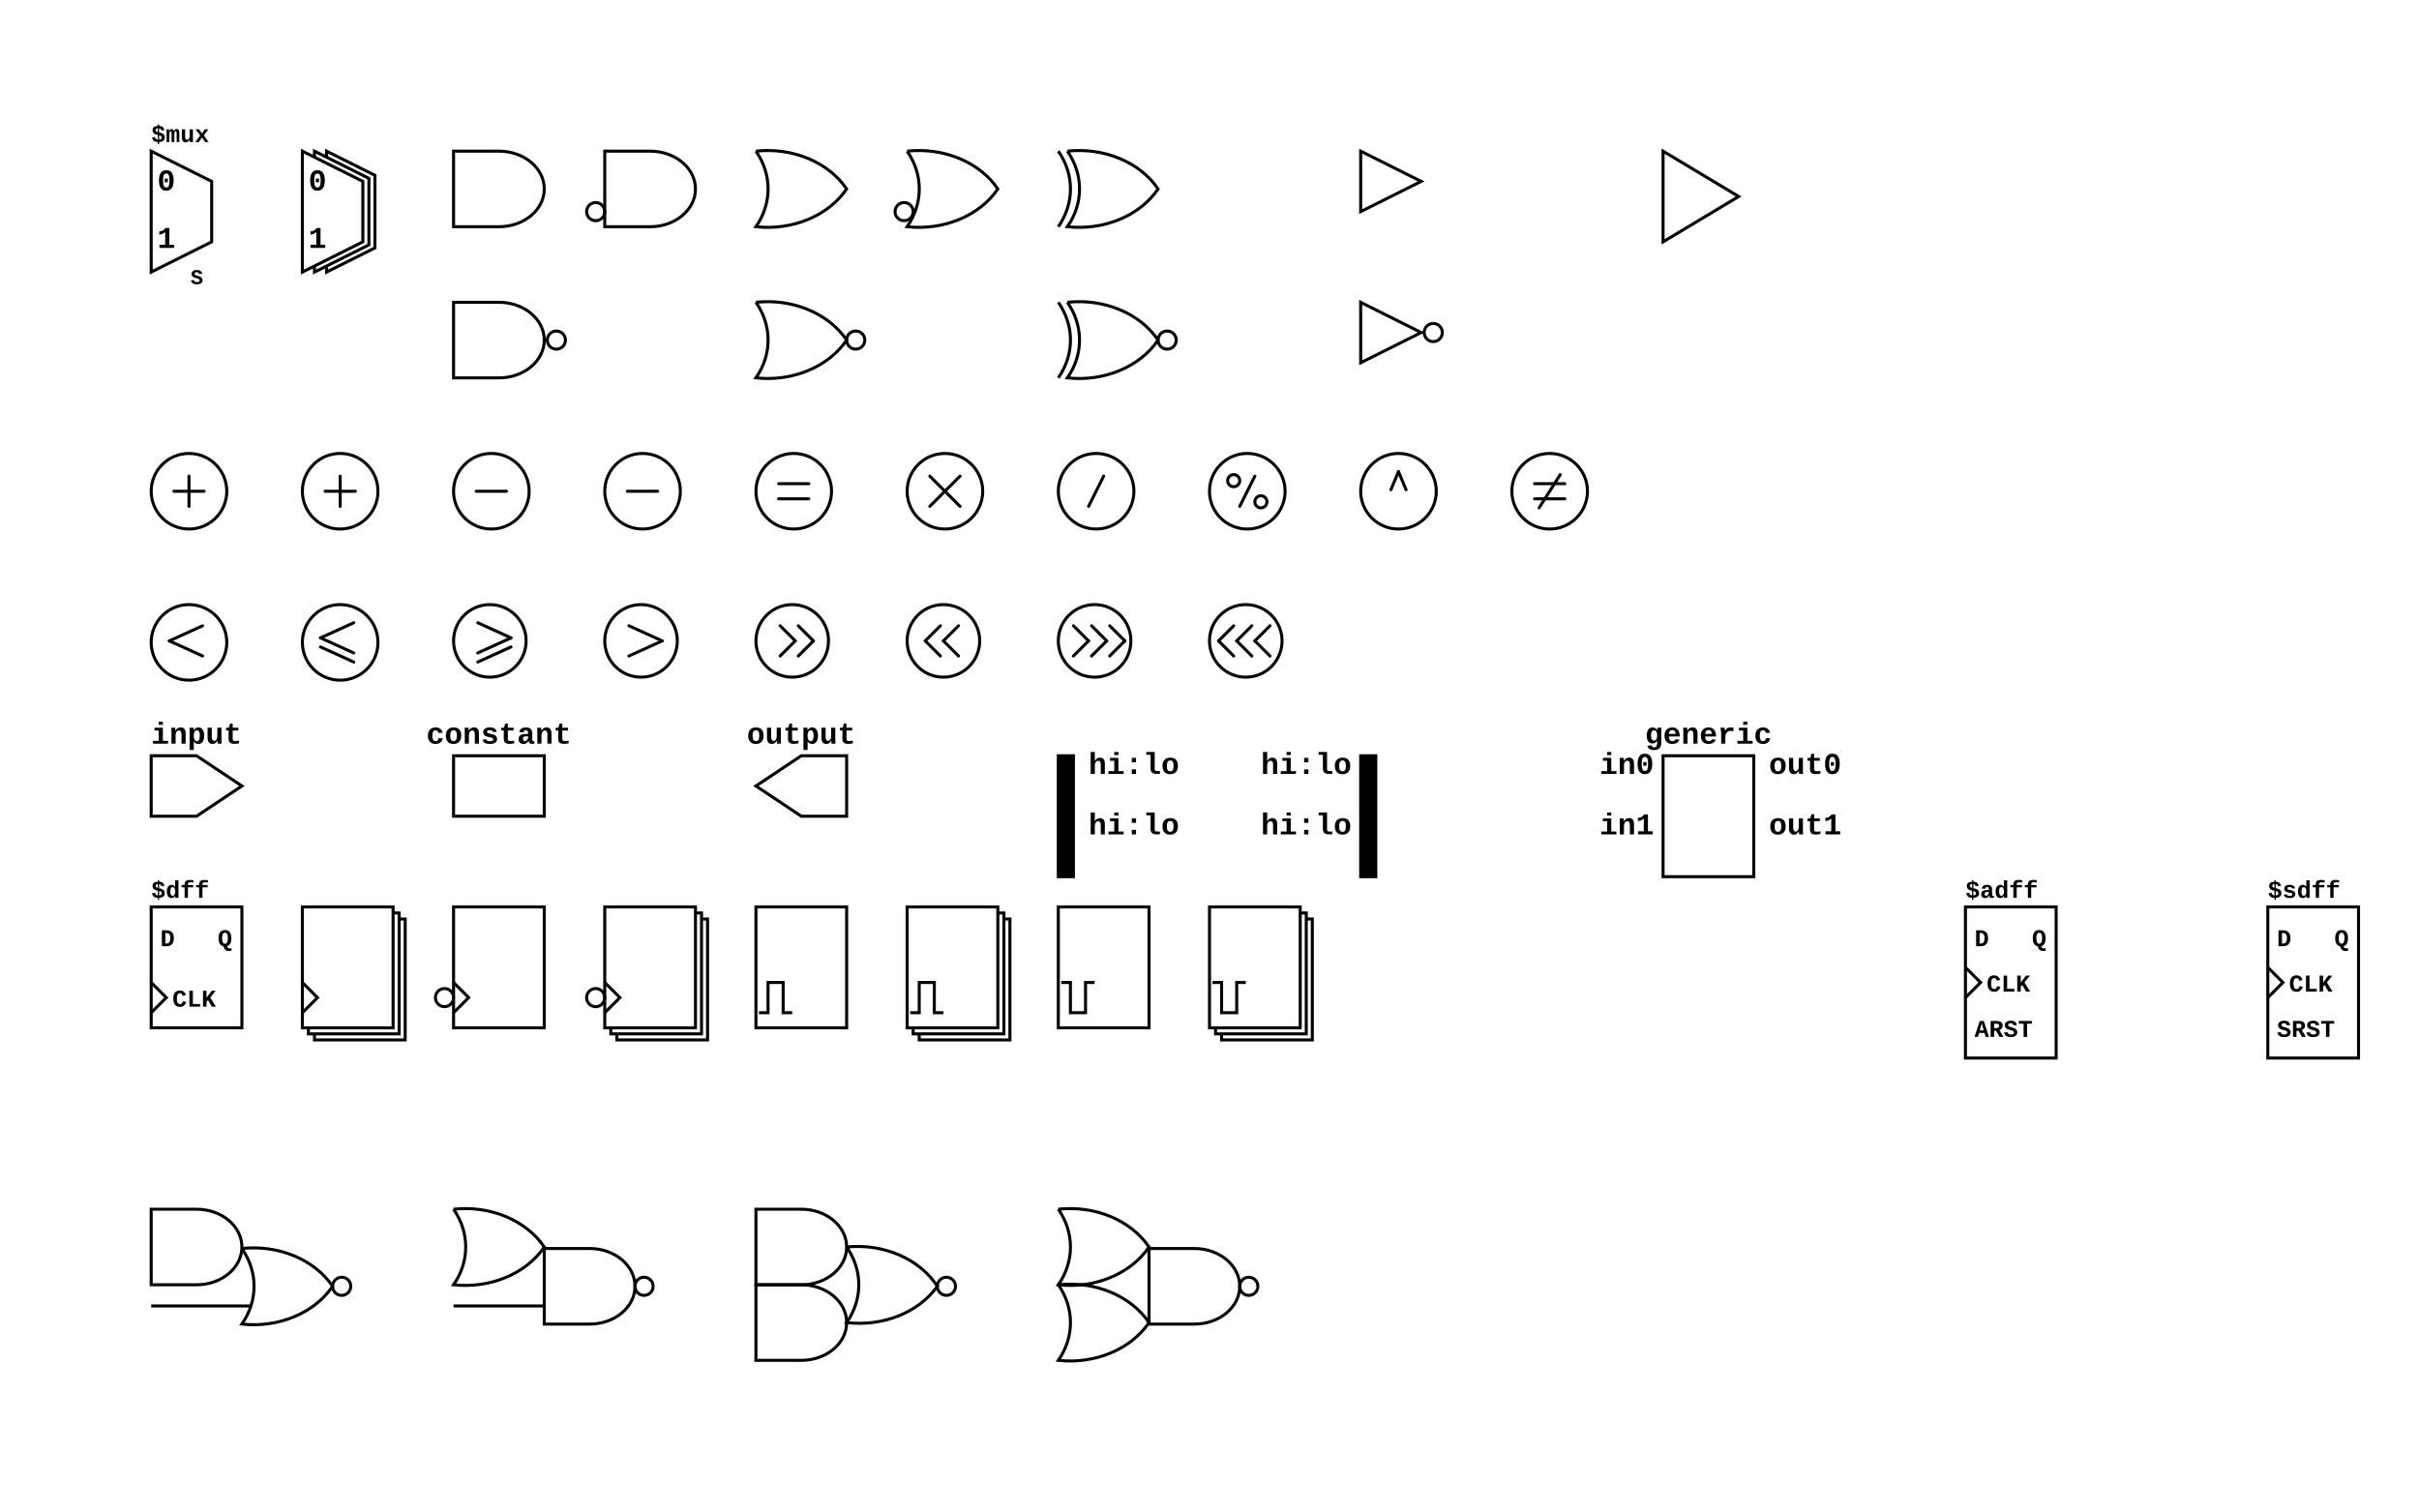
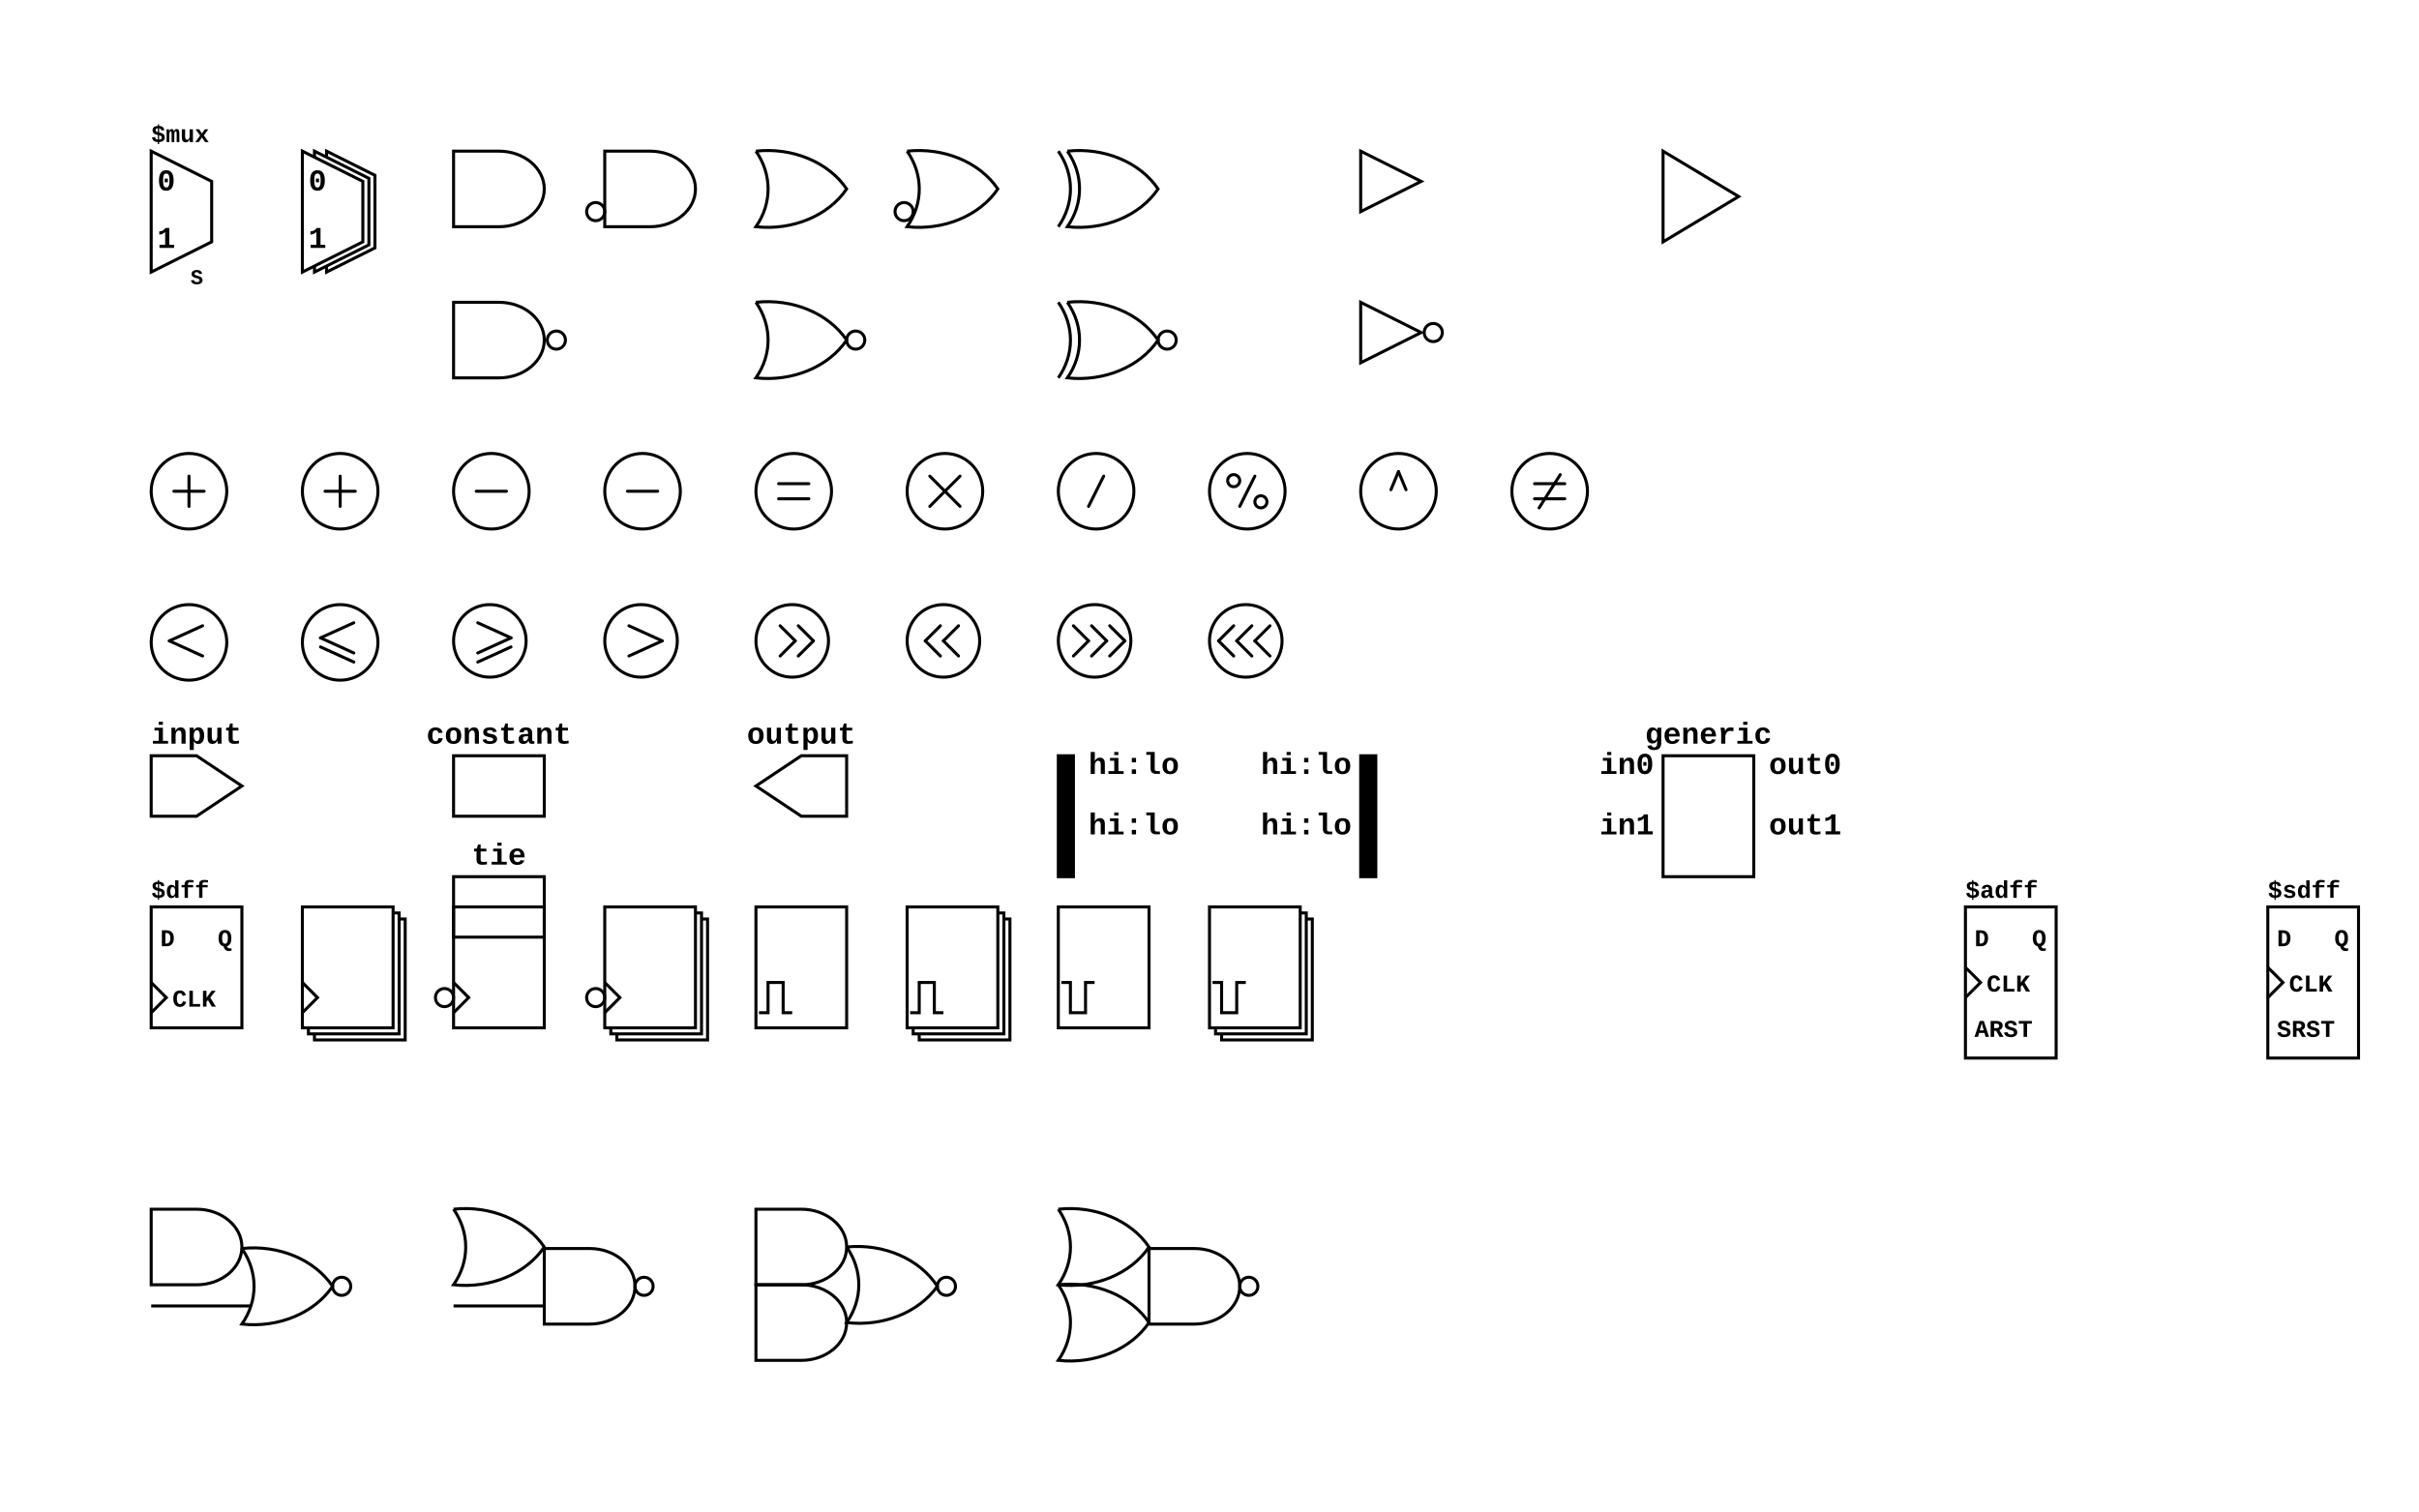
<svg xmlns="http://www.w3.org/2000/svg" xmlns:ns1="https://github.com/nturley/netlistsvg" width="800" height="500">
  <ns1:properties>
    <ns1:layoutEngine org.eclipse.elk.layered.spacing.nodeNodeBetweenLayers="35" org.eclipse.elk.spacing.nodeNode="35" org.eclipse.elk.layered.layering.strategy="LONGEST_PATH" />
    <ns1:low_priority_alias val="$dff" />
  </ns1:properties>
  <style>
svg {
  stroke:#000;
  fill:none;
}
text {
  fill:#000;
  stroke:none;
  font-size:10px;
  font-weight: bold;
  font-family: "Courier New", monospace;
}
line {
    stroke-linecap: round;
}
.nodelabel {
  text-anchor: middle;
}
.inputPortLabel {
  text-anchor: end;
}
.splitjoinBody {
  fill:#000;
}
</style>
  <g ns1:type="mux" transform="translate(50, 50)" ns1:width="20" ns1:height="40">
    <ns1:alias val="$pmux" />
    <ns1:alias val="$mux" />
    <ns1:alias val="$_MUX_" />
    <path d="M0,0 L20,10 L20,30 L0,40 Z" class="$cell_id" />
    <text x="5" y="32" class="nodelabel $cell_id" ns1:attribute="">1</text>
    <text x="5" y="13" class="nodelabel $cell_id" ns1:attribute="">0</text>
    <text x="0" y="-3" class="nodelabel $cell_id" style="font-size:8px;text-anchor:start">$mux</text>
    <text x="13" y="44" class="nodelabel $cell_id" style="font-size:7px;text-anchor:start">S</text>
    <g ns1:x="0" ns1:y="10" ns1:pid="A" />
    <g ns1:x="0" ns1:y="30" ns1:pid="B" />
    <g ns1:x="10" ns1:y="35" ns1:pid="S" />
    <g ns1:x="20" ns1:y="20" ns1:pid="Y" />
  </g>
  <g ns1:type="mux-bus" transform="translate(100, 50)" ns1:width="24" ns1:height="40">
    <ns1:alias val="$pmux-bus" />
    <ns1:alias val="$mux-bus" />
    <ns1:alias val="$_MUX_-bus" />
    <path d="M0,0 L20,10 L20,30 L0,40 Z" class="$cell_id" />
    <path d="M4,2 L4,0 L22,9 L22,31 L4,40 L4,38" class="$cell_id" />
    <path d="M8,2 L8,0 L24,8 L24,32 L8,40 L8,38" class="$cell_id" />
    <text x="5" y="32" class="nodelabel $cell_id" ns1:attribute="">1</text>
    <text x="5" y="13" class="nodelabel $cell_id" ns1:attribute="">0</text>
    <g ns1:x="-1" ns1:y="10" ns1:pid="A" />
    <g ns1:x="-1" ns1:y="30" ns1:pid="B" />
    <g ns1:x="12" ns1:y="38" ns1:pid="S" />
    <g ns1:x="24.5" ns1:y="20" ns1:pid="Y" />
  </g>
  <g ns1:type="and" transform="translate(150,50)" ns1:width="30" ns1:height="25">
    <ns1:alias val="$and" />
    <ns1:alias val="$logic_and" />
    <ns1:alias val="$_AND_" />
    <ns1:alias val="$reduce_and" />
    <path d="M0,0 L0,25 L15,25 A15 12.5 0 0 0 15,0 Z" class="$cell_id" />
    <g ns1:x="0" ns1:y="5" ns1:pid="A" />
    <g ns1:x="0" ns1:y="20" ns1:pid="B" />
    <g ns1:x="30" ns1:y="12.5" ns1:pid="Y" />
  </g>
  <g ns1:type="nand" transform="translate(150,100)" ns1:width="30" ns1:height="25">
    <ns1:alias val="$nand" />
    <ns1:alias val="$logic_nand" />
    <ns1:alias val="$_NAND_" />
    <path d="M0,0 L0,25 L15,25 A15 12.5 0 0 0 15,0 Z" class="$cell_id" />
    <circle cx="34" cy="12.5" r="3" class="$cell_id" />
    <g ns1:x="0" ns1:y="5" ns1:pid="A" />
    <g ns1:x="0" ns1:y="20" ns1:pid="B" />
    <g ns1:x="36" ns1:y="12.5" ns1:pid="Y" />
  </g>
  <g ns1:type="andnot" transform="translate(200,50)" ns1:width="30" ns1:height="25">
    <ns1:alias val="$_ANDNOT_" />
    <path d="M0,0 L0,25 L15,25 A15 12.5 0 0 0 15,0 Z" class="$cell_id" />
    <circle cx="-3" cy="20" r="3" />
    <g ns1:x="0" ns1:y="5" ns1:pid="A" />
    <g ns1:x="-6" ns1:y="20" ns1:pid="B" />
    <g ns1:x="30" ns1:y="12.5" ns1:pid="Y" />
  </g>
  <g ns1:type="or" transform="translate(250,50)" ns1:width="30" ns1:height="25">
    <ns1:alias val="$or" />
    <ns1:alias val="$logic_or" />
    <ns1:alias val="$_OR_" />
    <ns1:alias val="$reduce_or" />
    <ns1:alias val="$reduce_bool" />
    <path d="M0,0 A30 25 0 0 1 0,25 A30 25 0 0 0 30,12.5 A30 25 0 0 0 0,0" class="$cell_id" />
    <g ns1:x="2" ns1:y="5" ns1:pid="A" />
    <g ns1:x="2" ns1:y="20" ns1:pid="B" />
    <g ns1:x="30" ns1:y="12.5" ns1:pid="Y" />
  </g>
  <g ns1:type="reduce_nor" transform="translate(250, 100)" ns1:width="33" ns1:height="25">
    <ns1:alias val="$nor" />
    <ns1:alias val="$reduce_nor" />
    <ns1:alias val="$_NOR_" />
    <ns1:alias val="$_ORNOT_" />
    <path d="M0,0 A30 25 0 0 1 0,25 A30 25 0 0 0 30,12.5 A30 25 0 0 0 0,0" class="$cell_id" />
    <circle cx="33" cy="12.5" r="3" class="$cell_id" />
    <g ns1:x="2" ns1:y="5" ns1:pid="A" />
    <g ns1:x="2" ns1:y="20" ns1:pid="B" />
    <g ns1:x="36" ns1:y="12.5" ns1:pid="Y" />
  </g>
  <g ns1:type="ornot" transform="translate(300,50)" ns1:width="30" ns1:height="25">
    <ns1:alias val="$_ORNOT_" />
    <path d="M0,0 A30 25 0 0 1 0,25 A30 25 0 0 0 30,12.5 A30 25 0 0 0 0,0" class="$cell_id" />
    <circle cx="-1" cy="20" r="3" />
    <g ns1:x="2" ns1:y="5" ns1:pid="A" />
    <g ns1:x="-4" ns1:y="20" ns1:pid="B" />
    <g ns1:x="30" ns1:y="12.5" ns1:pid="Y" />
  </g>
  <g ns1:type="reduce_xor" transform="translate(350, 50)" ns1:width="33" ns1:height="25">
    <ns1:alias val="$xor" />
    <ns1:alias val="$reduce_xor" />
    <ns1:alias val="$_XOR_" />
    <path d="M3,0 A30 25 0 0 1 3,25 A30 25 0 0 0 33,12.5 A30 25 0 0 0 3,0" class="$cell_id" />
    <path d="M0,0 A30 25 0 0 1 0,25" class="$cell_id" />
    <g ns1:x="2" ns1:y="5" ns1:pid="A" />
    <g ns1:x="2" ns1:y="20" ns1:pid="B" />
    <g ns1:x="33" ns1:y="12.5" ns1:pid="Y" />
  </g>
  <g ns1:type="reduce_nxor" transform="translate(350, 100)" ns1:width="33" ns1:height="25">
    <ns1:alias val="$xnor" />
    <ns1:alias val="$reduce_xnor" />
    <ns1:alias val="$_XNOR_" />
    <path d="M3,0 A30 25 0 0 1 3,25 A30 25 0 0 0 33,12.5 A30 25 0 0 0 3,0" class="$cell_id" />
    <path d="M0,0 A30 25 0 0 1 0,25" class="$cell_id" />
    <circle cx="36" cy="12.5" r="3" class="$cell_id" />
    <g ns1:x="2" ns1:y="5" ns1:pid="A" />
    <g ns1:x="2" ns1:y="20" ns1:pid="B" />
    <g ns1:x="38" ns1:y="12.5" ns1:pid="Y" />
  </g>
  <g ns1:type="tribuf" transform="translate(550, 50)" ns1:width="15" ns1:height="30">
    <ns1:alias val="$tribuf" />
    <ns1:alias val="$_TRIBUF_" />
    <ns1:alias val="tribuf-bus" />
    <ns1:alias val="$tribuf-bus" />
    <ns1:alias val="$_TRIBUF_-bus" />
    <path d="M0,0 L25,15 L0,30 Z" class="$cell_id" />
    <g ns1:x="0" ns1:y="15" ns1:pid="A" />
    <g ns1:x="11" ns1:y="6" ns1:pid="EN" />
    <g ns1:x="25" ns1:y="15" ns1:pid="Y" />
  </g>
  <g ns1:type="not" transform="translate(450,100)" ns1:width="30" ns1:height="20">
    <ns1:alias val="$_NOT_" />
    <ns1:alias val="$not" />
    <ns1:alias val="$logic_not" />
    <path d="M0,0 L0,20 L20,10 Z" class="$cell_id" />
    <circle cx="24" cy="10" r="3" class="$cell_id" />
    <g ns1:x="-1" ns1:y="10" ns1:pid="A" />
    <g ns1:x="27" ns1:y="10" ns1:pid="Y" />
  </g>
  <g ns1:type="buf" transform="translate(450,50)" ns1:width="30" ns1:height="20">
    <ns1:alias val="$_BUF_" />
    <path d="M0,0 L0,20 L20,10 Z" class="$cell_id" />
    <g ns1:x="0" ns1:y="10" ns1:pid="A" />
    <g ns1:x="20" ns1:y="10" ns1:pid="Y" />
  </g>
  <g ns1:type="add" transform="translate(50, 150)" ns1:width="25" ns1:height="25">
    <ns1:alias val="$add" />
    <circle r="12.5" cx="12.5" cy="12.5" class="$cell_id" />
    <line x1="7.5" x2="17.5" y1="12.5" y2="12.5" class="$cell_id" />
    <line x1="12.5" x2="12.5" y1="7.5" y2="17.5" class="$cell_id" />
    <g ns1:x="2" ns1:y="5" ns1:pid="A" />
    <g ns1:x="2" ns1:y="20" ns1:pid="B" />
    <g ns1:x="26" ns1:y="12.5" ns1:pid="Y" />
  </g>
  <g ns1:type="pos" transform="translate(100, 150)" ns1:width="25" ns1:height="25">
    <ns1:alias val="$pos" />
    <circle r="12.5" cx="12.5" cy="12.5" class="$cell_id" />
    <line x1="7.5" x2="17.5" y1="12.5" y2="12.5" class="$cell_id" />
    <line x1="12.5" x2="12.5" y1="7.5" y2="17.5" class="$cell_id" />
    <g ns1:x="-1" ns1:y="12.5" ns1:pid="A" />
    <g ns1:x="26" ns1:y="12.5" ns1:pid="Y" />
  </g>
  <g ns1:type="sub" transform="translate(150,150)" ns1:width="25" ns1:height="25">
    <ns1:alias val="$sub" />
    <circle r="12.5" cx="12.5" cy="12.5" class="$cell_id" />
    <line x1="7.5" x2="17.5" y1="12.5" y2="12.5" class="$cell_id" />
    <g ns1:x="2" ns1:y="5" ns1:pid="A" />
    <g ns1:x="2" ns1:y="20" ns1:pid="B" />
    <g ns1:x="25" ns1:y="12.5" ns1:pid="Y" />
  </g>
  <g ns1:type="neg" transform="translate(200,150)" ns1:width="25" ns1:height="25">
    <ns1:alias val="$neg" />
    <circle r="12.5" cx="12.5" cy="12.5" class="$cell_id" />
    <line x1="7.5" x2="17.5" y1="12.5" y2="12.5" class="$cell_id" />
    <g ns1:x="0" ns1:y="12.5" ns1:pid="A" />
    <g ns1:x="25" ns1:y="12.5" ns1:pid="Y" />
  </g>
  <g ns1:type="eq" transform="translate(250,150)" ns1:width="25" ns1:height="25">
    <ns1:alias val="$eq" />
    <ns1:alias val="$eqx" />
    <circle r="12.5" cx="12.5" cy="12.5" class="$cell_id" />
    <line x1="7.5" x2="17.5" y1="10" y2="10" class="$cell_id" />
    <line x1="7.5" x2="17.5" y1="15" y2="15" class="$cell_id" />
    <g ns1:x="2" ns1:y="5" ns1:pid="A" />
    <g ns1:x="2" ns1:y="20" ns1:pid="B" />
    <g ns1:x="25" ns1:y="12.5" ns1:pid="Y" />
  </g>
  <g ns1:type="mul" transform="translate(300, 150)" ns1:width="25" ns1:height="25">
    <ns1:alias val="$mul" />
    <circle r="12.5" cx="12.5" cy="12.5" class="$cell_id" />
    <line x1="7.5" x2="17.5" y1="7.5" y2="17.5" class="$cell_id" />
    <line x1="17.5" x2="7.5" y1="7.5" y2="17.5" class="$cell_id" />
    <g ns1:x="2" ns1:y="5" ns1:pid="A" />
    <g ns1:x="2" ns1:y="20" ns1:pid="B" />
    <g ns1:x="26" ns1:y="12.5" ns1:pid="Y" />
  </g>
  <g ns1:type="div" transform="translate(350, 150)" ns1:width="25" ns1:height="25">
    <ns1:alias val="$div" />
    <circle r="12.5" cx="12.5" cy="12.5" class="$cell_id" />
    <line x1="15" x2="10" y1="7.5" y2="17.5" class="$cell_id" />
    <g ns1:x="2" ns1:y="5" ns1:pid="A" />
    <g ns1:x="2" ns1:y="20" ns1:pid="B" />
    <g ns1:x="26" ns1:y="12.5" ns1:pid="Y" />
  </g>
  <g ns1:type="mod" transform="translate(400, 150)" ns1:width="25" ns1:height="25">
    <ns1:alias val="$mod" />
    <circle r="12.5" cx="12.5" cy="12.5" class="$cell_id" />
    <line x1="15" x2="10" y1="7.5" y2="17.5" class="$cell_id" />
    <circle r="2" cx="8" cy="9" class="$cell_id" />
    <circle r="2" cx="17" cy="16" class="$cell_id" />
    <g ns1:x="2" ns1:y="5" ns1:pid="A" />
    <g ns1:x="2" ns1:y="20" ns1:pid="B" />
    <g ns1:x="26" ns1:y="12.5" ns1:pid="Y" />
  </g>
  <g ns1:type="pow" transform="translate(450, 150)" ns1:width="25" ns1:height="25">
    <ns1:alias val="$pow" />
    <circle r="12.5" cx="12.5" cy="12.5" class="$cell_id" />
    <line x1="10" x2="12.5" y1="12" y2="6" class="$cell_id" />
    <line x1="15" x2="12.5" y1="12" y2="6" class="$cell_id" />
    <g ns1:x="2" ns1:y="5" ns1:pid="A" />
    <g ns1:x="2" ns1:y="20" ns1:pid="B" />
    <g ns1:x="26" ns1:y="12.5" ns1:pid="Y" />
  </g>
  <g ns1:type="ne" transform="translate(500,150)" ns1:width="25" ns1:height="25">
    <ns1:alias val="$ne" />
    <ns1:alias val="$nex" />
    <circle r="12.5" cx="12.5" cy="12.5" class="$cell_id" />
    <line x1="7.5" x2="17.5" y1="10" y2="10" class="$cell_id" />
    <line x1="7.5" x2="17.5" y1="15" y2="15" class="$cell_id" />
    <line x1="9" x2="16" y1="18" y2="7" class="$cell_id" />
    <g ns1:x="2" ns1:y="5" ns1:pid="A" />
    <g ns1:x="2" ns1:y="20" ns1:pid="B" />
    <g ns1:x="25" ns1:y="12.5" ns1:pid="Y" />
  </g>
  <g ns1:type="lt" transform="translate(50,200)" ns1:width="25" ns1:height="25">
    <ns1:alias val="$lt" />
    <circle r="12.5" cx="12.5" cy="12.5" class="$cell_id" />
    <line x1="6" x2="17" y1="12" y2="7" class="$cell_id" />
    <line x1="6" x2="17" y1="12" y2="17" class="$cell_id" />
    <g ns1:x="2" ns1:y="5" ns1:pid="A" />
    <g ns1:x="2" ns1:y="20" ns1:pid="B" />
    <g ns1:x="25" ns1:y="12.5" ns1:pid="Y" />
  </g>
  <g ns1:type="le" transform="translate(100,200)" ns1:width="25" ns1:height="25">
    <ns1:alias val="$le" />
    <circle r="12.5" cx="12.5" cy="12.5" class="$cell_id" />
    <line x1="6" x2="17" y1="11" y2="6" class="$cell_id" />
    <line x1="6" x2="17" y1="11" y2="16" class="$cell_id" />
    <line x1="6" x2="17" y1="14" y2="19" class="$cell_id" />
    <g ns1:x="2" ns1:y="5" ns1:pid="A" />
    <g ns1:x="2" ns1:y="20" ns1:pid="B" />
    <g ns1:x="25" ns1:y="12.5" ns1:pid="Y" />
  </g>
  <g ns1:type="ge" transform="translate(150,200)" ns1:width="25" ns1:height="25">
    <ns1:alias val="$ge" />
    <circle r="12" cx="12" cy="12" class="$cell_id" />
    <line x1="8" x2="19" y1="6" y2="11" class="$cell_id" />
    <line x1="8" x2="19" y1="16" y2="11" class="$cell_id" />
    <line x1="8" x2="19" y1="19" y2="14" class="$cell_id" />
    <g ns1:x="2" ns1:y="5" ns1:pid="A" />
    <g ns1:x="2" ns1:y="20" ns1:pid="B" />
    <g ns1:x="25" ns1:y="12.5" ns1:pid="Y" />
  </g>
  <g ns1:type="gt" transform="translate(200,200)" ns1:width="25" ns1:height="25">
    <ns1:alias val="$gt" />
    <circle r="12" cx="12" cy="12" class="$cell_id" />
    <line x1="8" x2="19" y1="7" y2="12" class="$cell_id" />
    <line x1="8" x2="19" y1="17" y2="12" class="$cell_id" />
    <g ns1:x="2" ns1:y="5" ns1:pid="A" />
    <g ns1:x="2" ns1:y="20" ns1:pid="B" />
    <g ns1:x="25" ns1:y="12.5" ns1:pid="Y" />
  </g>
  <g ns1:type="shr" transform="translate(250,200)" ns1:width="25" ns1:height="25">
    <ns1:alias val="$shr" />
    <circle r="12" cx="12" cy="12" class="$cell_id" />
    <line x1="8" x2="13" y1="7" y2="12" class="$cell_id" />
    <line x1="8" x2="13" y1="17" y2="12" class="$cell_id" />
    <line x1="14" x2="19" y1="7" y2="12" class="$cell_id" />
    <line x1="14" x2="19" y1="17" y2="12" class="$cell_id" />
    <g ns1:x="2" ns1:y="5" ns1:pid="A" />
    <g ns1:x="2" ns1:y="20" ns1:pid="B" />
    <g ns1:x="25" ns1:y="12.5" ns1:pid="Y" />
  </g>
  <g ns1:type="shl" transform="translate(300,200)" ns1:width="25" ns1:height="25">
    <ns1:alias val="$shl" />
    <circle r="12" cx="12" cy="12" class="$cell_id" />
    <line x1="6" x2="11" y1="12" y2="7" class="$cell_id" />
    <line x1="6" x2="11" y1="12" y2="17" class="$cell_id" />
    <line x1="12" x2="17" y1="12" y2="7" class="$cell_id" />
    <line x1="12" x2="17" y1="12" y2="17" class="$cell_id" />
    <g ns1:x="2" ns1:y="5" ns1:pid="A" />
    <g ns1:x="2" ns1:y="20" ns1:pid="B" />
    <g ns1:x="25" ns1:y="12.5" ns1:pid="Y" />
  </g>
  <g ns1:type="sshr" transform="translate(350,200)" ns1:width="25" ns1:height="25">
    <ns1:alias val="$sshr" />
    <circle r="12" cx="12" cy="12" class="$cell_id" />
    <line x1="5" x2="10" y1="7" y2="12" class="$cell_id" />
    <line x1="5" x2="10" y1="17" y2="12" class="$cell_id" />
    <line x1="11" x2="16" y1="7" y2="12" class="$cell_id" />
    <line x1="11" x2="16" y1="17" y2="12" class="$cell_id" />
    <line x1="17" x2="22" y1="7" y2="12" class="$cell_id" />
    <line x1="17" x2="22" y1="17" y2="12" class="$cell_id" />
    <g ns1:x="2" ns1:y="5" ns1:pid="A" />
    <g ns1:x="2" ns1:y="20" ns1:pid="B" />
    <g ns1:x="25" ns1:y="12.5" ns1:pid="Y" />
  </g>
  <g ns1:type="sshl" transform="translate(400,200)" ns1:width="25" ns1:height="25">
    <ns1:alias val="$sshl" />
    <circle r="12" cx="12" cy="12" class="$cell_id" />
    <line x1="3" x2="8" y1="12" y2="7" class="$cell_id" />
    <line x1="3" x2="8" y1="12" y2="17" class="$cell_id" />
    <line x1="9" x2="14" y1="12" y2="7" class="$cell_id" />
    <line x1="9" x2="14" y1="12" y2="17" class="$cell_id" />
    <line x1="15" x2="20" y1="12" y2="7" class="$cell_id" />
    <line x1="15" x2="20" y1="12" y2="17" class="$cell_id" />
    <g ns1:x="2" ns1:y="5" ns1:pid="A" />
    <g ns1:x="2" ns1:y="20" ns1:pid="B" />
    <g ns1:x="25" ns1:y="12.5" ns1:pid="Y" />
  </g>
  <g ns1:type="inputExt" transform="translate(50,250)" ns1:width="30" ns1:height="20">
    <text x="15" y="-4" class="nodelabel $cell_id" ns1:attribute="ref">input</text>
    <ns1:alias val="$_inputExt_" />
    <path d="M0,0 L0,20 L15,20 L30,10 L15,0 Z" class="$cell_id" />
    <g ns1:x="30" ns1:y="10" ns1:pid="Y" />
  </g>
  <g ns1:type="constant" transform="translate(150,250)" ns1:width="30" ns1:height="20">
    <text x="15" y="-4" class="nodelabel $cell_id" ns1:attribute="ref">constant</text>
    <ns1:alias val="$_constant_" />
    <rect width="30" height="20" class="$cell_id" />
    <g ns1:x="31" ns1:y="10" ns1:pid="Y" />
  </g>
+   <g ns1:type="tie" transform="translate(150,290)" ns1:width="30" ns1:height="20">
+     <text x="15" y="-4" class="nodelabel $cell_id" ns1:attribute="value">tie</text>
+     <ns1:alias val="$tie" />
+     <rect width="30" height="20" class="$cell_id" />
+     <g ns1:x="31" ns1:y="10" ns1:pid="Y" />
+   </g>
  <g ns1:type="outputExt" transform="translate(250,250)" ns1:width="30" ns1:height="20">
    <text x="15" y="-4" class="nodelabel $cell_id" ns1:attribute="ref">output</text>
    <ns1:alias val="$_outputExt_" />
    <path d="M30,0 L30,20 L15,20 L0,10 L15,0 Z" class="$cell_id" />
    <g ns1:x="0" ns1:y="10" ns1:pid="A" />
  </g>
  <g ns1:type="split" transform="translate(350,250)" ns1:width="5" ns1:height="40">
    <rect width="5" height="40" class="splitjoinBody" ns1:generic="body" />
    <ns1:alias val="$_split_" />
    <g ns1:x="0" ns1:y="20" ns1:pid="in" />
    <g transform="translate(5, 10)" ns1:x="4" ns1:y="10" ns1:pid="out0">
      <text x="5" y="-4">hi:lo</text>
    </g>
    <g transform="translate(5, 30)" ns1:x="4" ns1:y="30" ns1:pid="out1">
      <text x="5" y="-4">hi:lo</text>
    </g>
  </g>
  <g ns1:type="join" transform="translate(450,250)" ns1:width="4" ns1:height="40">
    <rect width="5" height="40" class="splitjoinBody" ns1:generic="body" />
    <ns1:alias val="$_join_" />
    <g ns1:x="5" ns1:y="20" ns1:pid="out" />
    <g transform="translate(0, 10)" ns1:x="0" ns1:y="10" ns1:pid="in0">
      <text x="-3" y="-4" class="inputPortLabel">hi:lo</text>
    </g>
    <g transform="translate(0, 30)" ns1:x="0" ns1:y="30" ns1:pid="in1">
      <text x="-3" y="-4" class="inputPortLabel">hi:lo</text>
    </g>
  </g>
  <g ns1:type="dff" transform="translate(50,300)" ns1:width="30" ns1:height="40">
    <ns1:alias val="$dff" />
    <ns1:alias val="$_DFF_" />
    <ns1:alias val="$_DFF_P_" />
    <text x="0" y="-3" class="nodelabel $cell_id" style="font-size:8px;text-anchor:start">$dff</text>
    <rect width="30" height="40" x="0" y="0" class="$cell_id" />
    <path d="M0,35 L5,30 L0,25" class="$cell_id" />
    <text x="3" y="13" class="nodelabel $cell_id" style="font-size:8px;text-anchor:start">D</text>
    <text x="7" y="33" class="nodelabel $cell_id" style="font-size:8px;text-anchor:start">CLK</text>
    <text x="22" y="13" class="nodelabel $cell_id" style="font-size:8px;text-anchor:start">Q</text>
    <g ns1:x="31" ns1:y="10" ns1:pid="Q" />
    <g ns1:x="-1" ns1:y="30" ns1:pid="CLK" />
    <g ns1:x="-1" ns1:y="30" ns1:pid="C" />
    <g ns1:x="-1" ns1:y="10" ns1:pid="D" />
  </g>
  <g ns1:type="adff" transform="translate(650,300)" ns1:width="30" ns1:height="50">
    <ns1:alias val="$adff" />
    <text x="0" y="-3" class="nodelabel $cell_id" style="font-size:8px;text-anchor:start">$adff</text>
    <rect width="30" height="50" x="0" y="0" class="$cell_id" />
    <path d="M0,30 L5,25 L0,20" class="$cell_id" />
    <text x="3" y="13" class="nodelabel $cell_id" style="font-size:8px;text-anchor:start">D</text>
    <text x="7" y="28" class="nodelabel $cell_id" style="font-size:8px;text-anchor:start">CLK</text>
    <text x="3" y="43" class="nodelabel $cell_id" style="font-size:8px;text-anchor:start">ARST</text>
    <text x="22" y="13" class="nodelabel $cell_id" style="font-size:8px;text-anchor:start">Q</text>
    <g ns1:x="31" ns1:y="10" ns1:pid="Q" />
    <g ns1:x="-1" ns1:y="10" ns1:pid="D" />
    <g ns1:x="-1" ns1:y="25" ns1:pid="CLK" />
    <g ns1:x="-1" ns1:y="40" ns1:pid="ARST" />
  </g>
  <g ns1:type="sdff" transform="translate(750,300)" ns1:width="30" ns1:height="50">
    <ns1:alias val="$sdff" />
    <text x="0" y="-3" class="nodelabel $cell_id" style="font-size:8px;text-anchor:start">$sdff</text>
    <rect width="30" height="50" x="0" y="0" class="$cell_id" />
    <path d="M0,30 L5,25 L0,20" class="$cell_id" />
    <text x="3" y="13" class="nodelabel $cell_id" style="font-size:8px;text-anchor:start">D</text>
    <text x="7" y="28" class="nodelabel $cell_id" style="font-size:8px;text-anchor:start">CLK</text>
    <text x="3" y="43" class="nodelabel $cell_id" style="font-size:8px;text-anchor:start">SRST</text>
    <text x="22" y="13" class="nodelabel $cell_id" style="font-size:8px;text-anchor:start">Q</text>
    <g ns1:x="31" ns1:y="10" ns1:pid="Q" />
    <g ns1:x="-1" ns1:y="10" ns1:pid="D" />
    <g ns1:x="-1" ns1:y="25" ns1:pid="CLK" />
    <g ns1:x="-1" ns1:y="40" ns1:pid="SRST" />
  </g>
  <g ns1:type="dff-bus" transform="translate(100,300)" ns1:width="34" ns1:height="44">
    <ns1:alias val="$dff-bus" />
    <ns1:alias val="$_DFF_-bus" />
    <ns1:alias val="$_DFF_P_-bus" />
    <ns1:alias val="adff-bus" />
    <ns1:alias val="$adff-bus" />
    <ns1:alias val="$_DFF_-bus" />
    <ns1:alias val="$_DFF_P_-bus" />
    <ns1:alias val="sdff-bus" />
    <ns1:alias val="$sdff-bus" />
    <ns1:alias val="$_DFF_-bus" />
    <ns1:alias val="$_DFF_P_-bus" />
    <rect width="30" height="40" x="0" y="0" class="$cell_id" />
    <path d="M0,35 L5,30 L0,25" class="$cell_id" />
    <path d="M30,2 L32,2 L32,42 L2,42 L2,40" class="$cell_id" />
    <path d="M32,4 L34,4 L34,44 L4,44 L4,42" class="$cell_id" />
    <g ns1:x="35" ns1:y="10" ns1:pid="Q" />
    <g ns1:x="-1" ns1:y="30" ns1:pid="CLK" />
    <g ns1:x="-1" ns1:y="30" ns1:pid="C" />
    <g ns1:x="-1" ns1:y="10" ns1:pid="D" />
    <g ns1:x="17" ns1:y="44" ns1:pid="ARST" />
    <g ns1:x="17" ns1:y="44" ns1:pid="SRST" />
  </g>
  <g ns1:type="dffn" transform="translate(150,300)" ns1:width="30" ns1:height="40">
    <ns1:alias val="$dffn" />
    <ns1:alias val="$_DFF_N_" />
    <rect width="30" height="40" x="0" y="0" class="$cell_id" />
    <path d="M0,35 L5,30 L0,25" class="$cell_id" />
    <circle cx="-3" cy="30" r="3" class="$cell_id" />
    <g ns1:x="30" ns1:y="10" ns1:pid="Q" />
    <g ns1:x="-6" ns1:y="30" ns1:pid="CLK" />
    <g ns1:x="-6" ns1:y="30" ns1:pid="C" />
    <g ns1:x="0" ns1:y="10" ns1:pid="D" />
  </g>
  <g ns1:type="dffn-bus" transform="translate(200,300)" ns1:width="30" ns1:height="40">
    <ns1:alias val="$dffn-bus" />
    <ns1:alias val="$_DFF_N_-bus" />
    <rect width="30" height="40" x="0" y="0" class="$cell_id" />
    <path d="M0,35 L5,30 L0,25" class="$cell_id" />
    <circle cx="-3" cy="30" r="3" class="$cell_id" />
    <path d="M30,2 L32,2 L32,42 L2,42 L2,40" class="$cell_id" />
    <path d="M32,4 L34,4 L34,44 L4,44 L4,42" class="$cell_id" />
    <g ns1:x="35" ns1:y="10" ns1:pid="Q" />
    <g ns1:x="-6" ns1:y="30" ns1:pid="CLK" />
    <g ns1:x="-6" ns1:y="30" ns1:pid="C" />
    <g ns1:x="0" ns1:y="10" ns1:pid="D" />
  </g>
  <g ns1:type="dlatch" transform="translate(250,300)" ns1:width="30" ns1:height="40">
    <ns1:alias val="$dlatch" />
    <ns1:alias val="$_DLATCH_" />
    <ns1:alias val="adlatch" />
    <ns1:alias val="$adlatch" />
    <rect width="30" height="40" x="0" y="0" class="$cell_id" />
    <path d="M 1,35 H 4 V 25 h 5 v 10 h 3" class="$cell_id" />
    <g ns1:x="30" ns1:y="10" ns1:pid="Q" />
    <g ns1:x="0" ns1:y="10" ns1:pid="D" />
    <g ns1:x="-1" ns1:y="30" ns1:pid="EN" />
    <g ns1:x="15" ns1:y="40" ns1:pid="ARST" />
  </g>
  <g ns1:type="dlatch-bus" transform="translate(300,300)" ns1:width="30" ns1:height="40">
    <ns1:alias val="$dlatch-bus" />
    <ns1:alias val="$_DLATCH_-bus" />
    <ns1:alias val="adlatch-bus" />
    <ns1:alias val="$adlatch-bus" />
    <rect width="30" height="40" x="0" y="0" class="$cell_id" />
    <path d="M 1,35 H 4 V 25 h 5 v 10 h 3" class="$cell_id" />
    <path d="M30,2 L32,2 L32,42 L2,42 L2,40" class="$cell_id" />
    <path d="M32,4 L34,4 L34,44 L4,44 L4,42" class="$cell_id" />
    <g ns1:x="35" ns1:y="10" ns1:pid="Q" />
    <g ns1:x="0" ns1:y="10" ns1:pid="D" />
    <g ns1:x="-1" ns1:y="30" ns1:pid="EN" />
    <g ns1:x="17" ns1:y="44" ns1:pid="ARST" />
  </g>
  <g ns1:type="dlatchn" transform="translate(350,300)" ns1:width="30" ns1:height="40">
    <ns1:alias val="$dlatchn" />
    <ns1:alias val="$_DLATCH_N_" />
    <rect width="30" height="40" x="0" y="0" class="$cell_id" />
    <path d="M 1,25 H 4 V 35 H 9 V 25 h 3" class="$cell_id" />
    <g ns1:x="30" ns1:y="10" ns1:pid="Q" />
    <g ns1:x="0" ns1:y="10" ns1:pid="D" />
    <g ns1:x="-1" ns1:y="30" ns1:pid="EN" />
  </g>
  <g ns1:type="dlatchn-bus" transform="translate(400,300)" ns1:width="30" ns1:height="40">
    <ns1:alias val="$dlatchn-bus" />
    <ns1:alias val="$_DLATCH_N_-bus" />
    <rect width="30" height="40" x="0" y="0" class="$cell_id" />
    <path d="M 1,25 H 4 V 35 H 9 V 25 h 3" class="$cell_id" />
    <path d="M30,2 L32,2 L32,42 L2,42 L2,40" class="$cell_id" />
    <path d="M32,4 L34,4 L34,44 L4,44 L4,42" class="$cell_id" />
    <g ns1:x="35" ns1:y="10" ns1:pid="Q" />
    <g ns1:x="0" ns1:y="10" ns1:pid="D" />
    <g ns1:x="-1" ns1:y="30" ns1:pid="EN" />
  </g>
  <g ns1:type="_AOI3_" transform="translate(50, 400)" ns1:width="66" ns1:height="40">
    <ns1:alias val="$_AOI3_" />
    <path d="M0,0 L0,25 L15,25 A15 12.5 0 0 0 15,0 Z" class="$cell_id" />
    <path d="M30,13 A30 25 0 0 1 30,38 A30 25 0 0 0 60,25.5 A30 25 0 0 0 30,13" class="$cell_id" />
    <circle cx="63" cy="25.5" r="3" class="$cell_id" />
    <path d="M0,32 L33,32" />
    <g ns1:x="0" ns1:y="5" ns1:pid="A" />
    <g ns1:x="0" ns1:y="20" ns1:pid="B" />
    <g ns1:x="0" ns1:y="32" ns1:pid="C" />
    <g ns1:x="66" ns1:y="25.5" ns1:pid="Y" />
  </g>
  <g ns1:type="_OAI3_" transform="translate(150, 400)" ns1:width="66" ns1:height="40">
    <ns1:alias val="$_OAI3_" />
    <path d="M30,13 L30,38 L45,38 A15 12.5 0 0 0 45,13 Z" class="$cell_id" />
    <path d="M0,0 A30 25 0 0 1 0,25 A30 25 0 0 0 30,12.5 A30 25 0 0 0 0,0" class="$cell_id" />
    <circle cx="63" cy="25.5" r="3" class="$cell_id" />
    <path d="M0,32 L30,32" />
    <g ns1:x="2" ns1:y="5" ns1:pid="A" />
    <g ns1:x="2" ns1:y="20" ns1:pid="B" />
    <g ns1:x="0" ns1:y="32" ns1:pid="C" />
    <g ns1:x="66" ns1:y="25.5" ns1:pid="Y" />
  </g>
  <g ns1:type="_AOI4_" transform="translate(250, 400)" ns1:width="66" ns1:height="40">
    <ns1:alias val="$_AOI4_" />
    <path d="M0,0 L0,25 L15,25 A15 12.5 0 0 0 15,0 Z" class="$cell_id" />
    <path d="M0,25 L0,50 L15,50 A15 12.5 0 0 0 15,25 Z" class="$cell_id" />
    <path d="M30,12.5 A30 25 0 0 1 30,37.5 A30 25 0 0 0 60,25.5 A30 25 0 0 0 30,12.5" class="$cell_id" />
    <circle cx="63" cy="25.5" r="3" class="$cell_id" />
    <g ns1:x="0" ns1:y="5" ns1:pid="A" />
    <g ns1:x="0" ns1:y="20" ns1:pid="B" />
    <g ns1:x="0" ns1:y="30" ns1:pid="C" />
    <g ns1:x="0" ns1:y="45" ns1:pid="D" />
    <g ns1:x="66" ns1:y="25.5" ns1:pid="Y" />
  </g>
  <g ns1:type="_OAI4_" transform="translate(350, 400)" ns1:width="66" ns1:height="40">
    <ns1:alias val="$_OAI4_" />
    <path d="M30,13 L30,38 L45,38 A15 12.5 0 0 0 45,13 Z" class="$cell_id" />
    <path d="M0,0 A30 25 0 0 1 0,25 A30 25 0 0 0 30,12.5 A30 25 0 0 0 0,0" class="$cell_id" />
    <path d="M0,25 A30 25 0 0 1 0,50 A30 25 0 0 0 30,37.5 A30 25 0 0 0 0,25" class="$cell_id" />
    <circle cx="63" cy="25.5" r="3" class="$cell_id" />
    <g ns1:x="2" ns1:y="5" ns1:pid="A" />
    <g ns1:x="2" ns1:y="20" ns1:pid="B" />
    <g ns1:x="2" ns1:y="30" ns1:pid="C" />
    <g ns1:x="2" ns1:y="45" ns1:pid="D" />
    <g ns1:x="66" ns1:y="25.5" ns1:pid="Y" />
  </g>
  <g ns1:type="generic" transform="translate(550,250)" ns1:width="30" ns1:height="40">
    <text x="15" y="-4" class="nodelabel $cell_id" ns1:attribute="ref">generic</text>
    <rect width="30" height="40" ns1:generic="body" class="$cell_id" />
    <g transform="translate(30, 10)" ns1:x="30" ns1:y="10" ns1:pid="out0">
      <text x="5" y="-4" style="fill:#000; stroke:none" class="$cell_id">out0</text>
    </g>
    <g transform="translate(30, 30)" ns1:x="30" ns1:y="30" ns1:pid="out1">
      <text x="5" y="-4" style="fill:#000;stroke:none" class="$cell_id">out1</text>
    </g>
    <g transform="translate(0, 10)" ns1:x="0" ns1:y="10" ns1:pid="in0">
      <text x="-3" y="-4" class="inputPortLabel $cell_id">in0</text>
    </g>
    <g transform="translate(0, 30)" ns1:x="0" ns1:y="30" ns1:pid="in1">
      <text x="-3" y="-4" class="inputPortLabel $cell_id">in1</text>
    </g>
  </g>
</svg>
